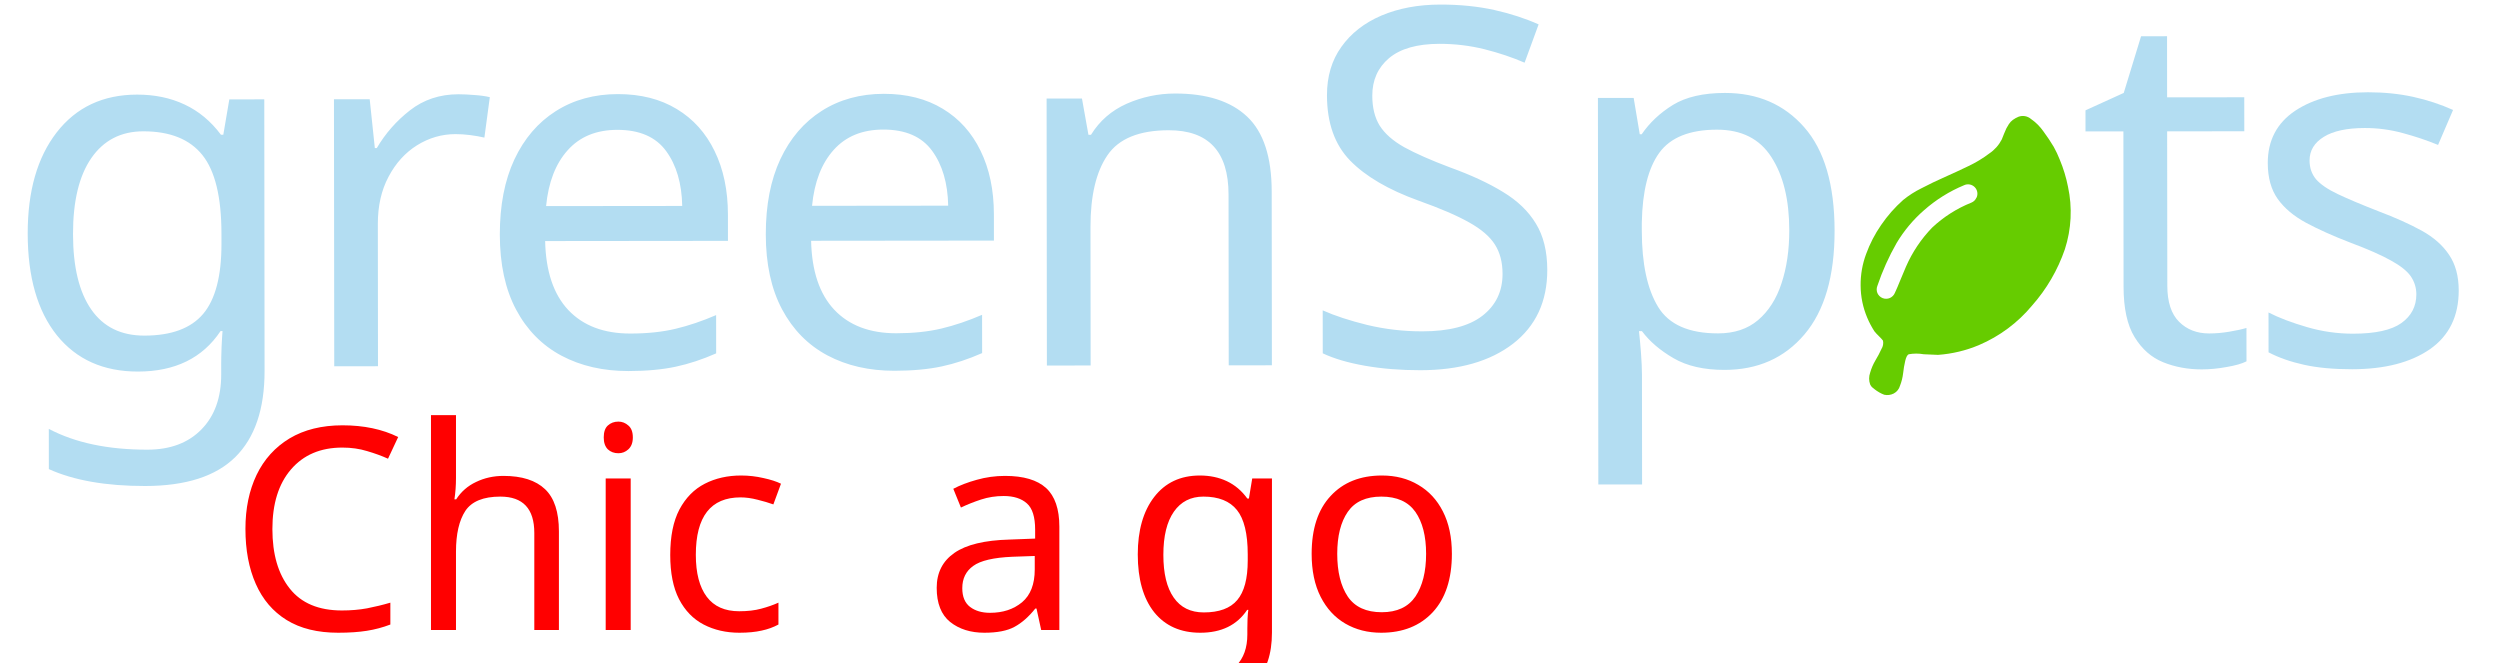
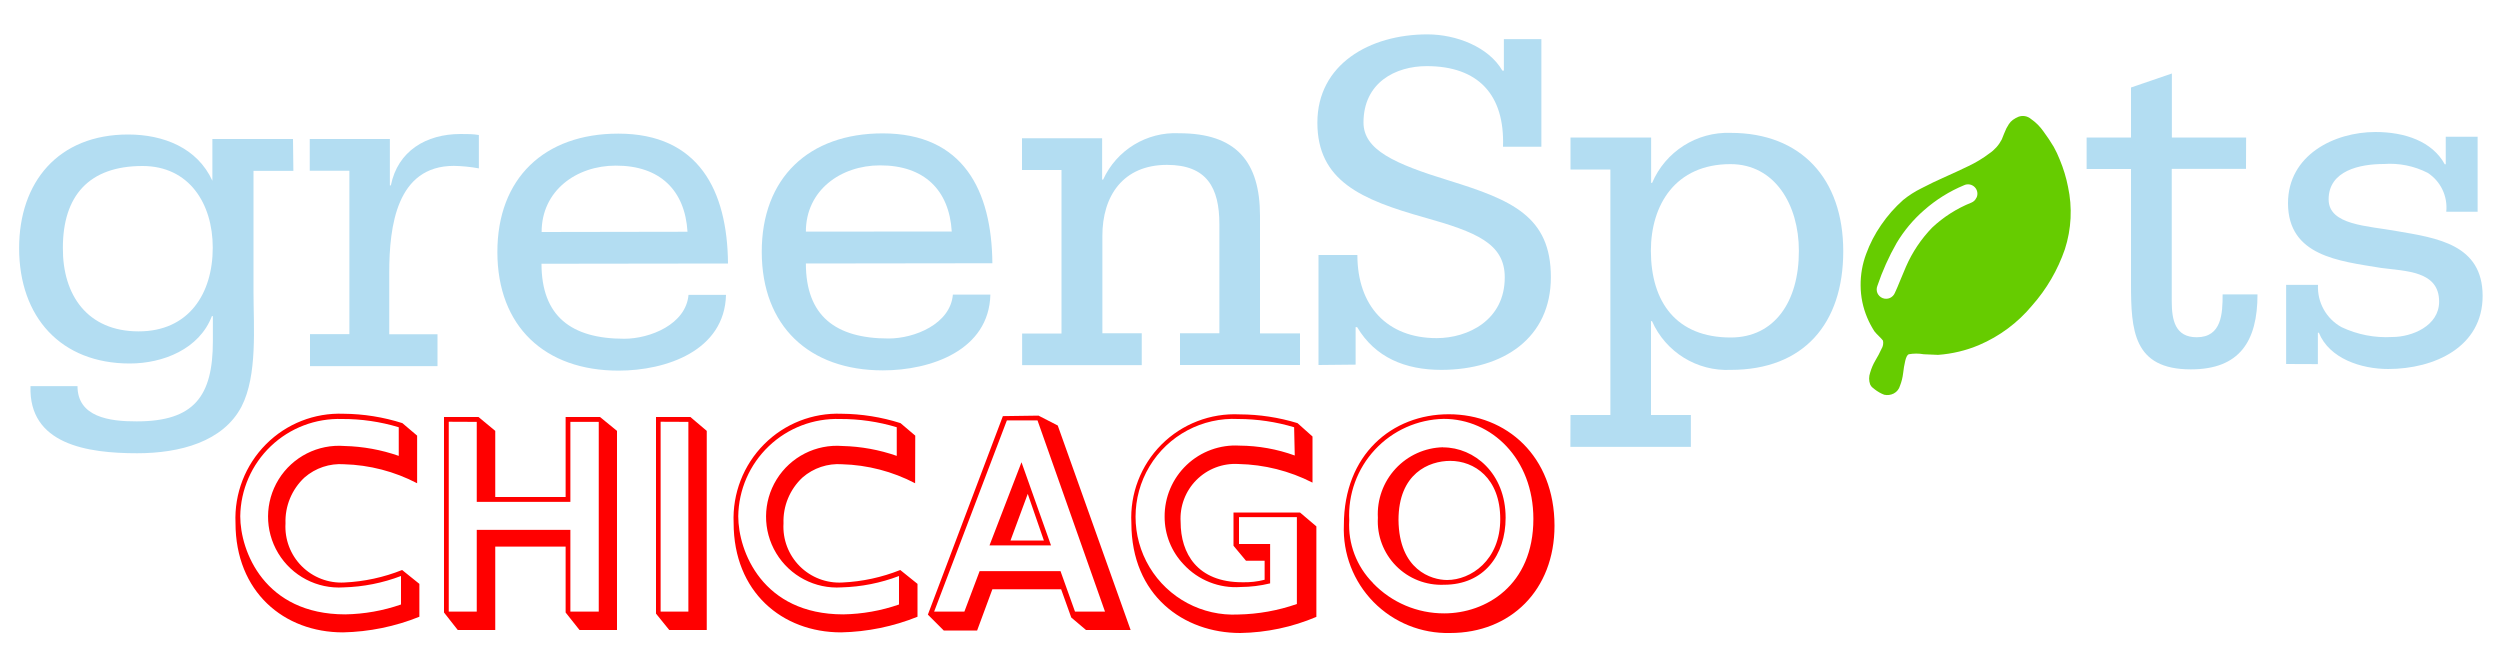
<svg xmlns="http://www.w3.org/2000/svg" id="Layer_1" data-name="Layer 1" viewBox="0 0 200 53">
  <defs>
-     <style>.cls-1{font-size:39.84px;fill:#b3ddf2;font-family:SerifaStd-Roman, Serifa Std;letter-spacing:-0.03em;}.cls-2{letter-spacing:-0.05em;}.cls-3{letter-spacing:-0.03em;}.cls-4{fill:#6c0;}.cls-5{font-size:22.62px;fill:red;font-family:GillSansShadowMTPro, Gill Sans Shadow MT Pro;}.cls-6{letter-spacing:-0.04em;}.cls-7{letter-spacing:0em;}</style>
+     <style>.cls-1{fill:#b3ddf2;}.cls-2{fill:#6c0;}.cls-3{fill:red;}</style>
  </defs>
-   <text class="cls-1" transform="translate(0.04 29.33) rotate(-0.06)">greenSp<tspan class="cls-2" x="148.01" y="0" xml:space="preserve">  </tspan>
-     <tspan class="cls-3" x="166.18" y="0">ts</tspan>
-   </text>
-   <path class="cls-4" d="M164.78,12.77a11.27,11.27,0,0,1,.66,2.17,9.63,9.63,0,0,1-.25,5,13.32,13.32,0,0,1-2.63,4.51,11.24,11.24,0,0,1-4.23,3.15,10.3,10.3,0,0,1-3.29.79q-.18,0-1.14-.05a3.46,3.46,0,0,0-1.2,0q-.17.07-.28.52a8.26,8.26,0,0,0-.17,1,4,4,0,0,1-.25,1,1,1,0,0,1-.5.62,1.13,1.13,0,0,1-.76.1,2.85,2.85,0,0,1-.76-.43l-.11-.09-.1-.08-.08-.09a.7.7,0,0,1-.08-.14,1.39,1.39,0,0,1,0-.93,4.19,4.19,0,0,1,.43-1,8.47,8.47,0,0,0,.48-.91.91.91,0,0,0,.12-.66,2.91,2.91,0,0,0-.32-.35,3.81,3.81,0,0,1-.37-.4,7,7,0,0,1-.57-1.08,6.65,6.65,0,0,1-.53-2.57,7,7,0,0,1,.44-2.53A10.19,10.19,0,0,1,150.49,18a10.94,10.94,0,0,1,1.76-2,7.67,7.67,0,0,1,1.45-.93q.94-.49,1.89-.91t1.9-.88a9.43,9.43,0,0,0,1.65-1,3,3,0,0,0,1-1.12l.18-.45q.12-.3.19-.44a3.72,3.72,0,0,1,.2-.34,1.26,1.26,0,0,1,.32-.34,2.27,2.27,0,0,1,.45-.25,1,1,0,0,1,1,.18,3.94,3.94,0,0,1,1,1,14.76,14.76,0,0,1,.82,1.23A8.51,8.51,0,0,1,164.78,12.77Zm-6.66,3.05a.75.75,0,0,0-1-1,11.51,11.51,0,0,0-3.2,2,10.9,10.9,0,0,0-2.19,2.62,19.42,19.42,0,0,0-1.54,3.43.77.77,0,0,0,0,.57.76.76,0,0,0,1,.4.77.77,0,0,0,.4-.41q.18-.38.47-1.1t.42-1a10.56,10.56,0,0,1,2.09-3.12,10,10,0,0,1,3.14-2A.72.72,0,0,0,158.11,15.82Z" />
-   <text class="cls-5" transform="translate(18.26 50.4)">Chic<tspan class="cls-6" x="55.63" y="0">a</tspan>
-     <tspan class="cls-7" x="71.51" y="0">go</tspan>
-   </text>
+   <path class="cls-1" d="M23.47,13.67H20.28v9.68c0,2.79.33,6.65-.95,9.16-1.47,2.83-4.94,3.75-8.36,3.75-4,0-8.69-.71-8.53-5.37H6.2c0,2.47,2.55,2.83,4.74,2.82,4.58,0,6.09-2,6.09-6.42v-2h-.08c-1,2.63-3.9,3.79-6.57,3.79-5.5,0-8.85-3.7-8.85-9.23,0-5.3,3.14-9.09,8.72-9.09,2.83,0,5.54,1.07,6.74,3.7h0V11.12h6.45ZM11.09,26.51c4,0,5.93-3,5.93-6.7,0-3.51-1.88-6.53-5.62-6.53-4.3,0-6.37,2.4-6.37,6.54C5,23.61,7,26.51,11.09,26.51Z" />
+   <path class="cls-1" d="M24.8,26.73h3.15V13.66H24.78V11.12h6.41v3.71h.08c.55-2.75,2.82-4.11,5.57-4.11.6,0,1,0,1.47.08v2.67a12.37,12.37,0,0,0-2-.2c-4.58,0-5.17,4.83-5.17,8.53v4.94H35v2.55H24.8Z" />
+   <path class="cls-1" d="M43.32,21.1c0,4.18,2.36,6,6.62,6,2.07,0,4.94-1.16,5.14-3.51h3c-.11,4.46-4.77,6.06-8.6,6.06-5.9,0-9.68-3.54-9.69-9.47s3.77-9.49,9.67-9.49c6.45,0,8.73,4.57,8.78,10.39ZM55,18.54c-.2-3.31-2.2-5.3-5.74-5.29-3.15,0-5.93,2-5.93,5.31Z" />
+   <path class="cls-1" d="M64.47,21.08c0,4.18,2.36,6,6.62,6,2.07,0,4.94-1.16,5.14-3.51h3c-.11,4.46-4.77,6.06-8.6,6.06-5.9,0-9.68-3.54-9.69-9.47s3.77-9.49,9.67-9.49c6.45,0,8.73,4.57,8.78,10.39Zm11.67-2.56c-.2-3.31-2.2-5.3-5.74-5.29-3.15,0-5.93,2-5.93,5.3Z" />
+   <path class="cls-1" d="M81.77,26.68h3.15V13.6H81.76V11.06h6.41v3.31h.08a6.34,6.34,0,0,1,6.09-3.71c4.54,0,6.46,2.26,6.46,6.61v9.4H104V29.2H94.4V26.66h3.15V17.93c0-2.91-1-4.74-4.19-4.74-3.51,0-5.18,2.48-5.17,5.7v7.77h3.15v2.55H81.77Z" />
+   <path class="cls-1" d="M105.48,29.2V20.4h3.11c0,4.06,2.36,6.65,6.34,6.65,2.51,0,5.46-1.44,5.45-4.87,0-2.71-2.31-3.62-6.38-4.77-5.1-1.43-8.61-2.94-8.61-7.6s4.18-7.06,8.8-7.06c2.31,0,4.9,1,6,2.9h.12V3.13h3v8.61h-3.07c.15-4.18-2-6.45-6.1-6.45-2.51,0-5.06,1.32-5.06,4.51,0,2.19,2.47,3.3,6.86,4.65,5,1.55,8.13,2.86,8.13,7.72s-3.78,7.41-8.76,7.42c-2.91,0-5.3-1-6.74-3.42h-.12v3Z" />
+   <path class="cls-1" d="M125.64,33.2h3.19l0-19.64h-3.19V11h6.45v3.63h.08a6.58,6.58,0,0,1,6.29-4c5.62,0,9,3.66,9,9.47s-3.18,9.49-9,9.49a6.55,6.55,0,0,1-6.3-3.9h-.08V33.2h3.19v2.55h-9.64ZM138.46,27c3.47,0,5.46-2.83,5.45-6.94,0-3.67-1.92-6.93-5.47-6.93-4.42,0-6.37,3.27-6.37,6.94C132.08,24.19,134.12,27,138.46,27Z" />
+   <path class="cls-1" d="M179.68,13.51h-5.94v10.6c0,1.51.28,2.87,2,2.87,2,0,2.07-1.91,2.07-3.43h2.79c0,3.75-1.43,6-5.33,6-4.62,0-4.79-3.14-4.79-6.85V13.52h-3.55V11h3.55V7l3.27-1.12V11h5.94Z" />
+   <path class="cls-1" d="M182.89,29.12V22.79h2.55a3.65,3.65,0,0,0,1.88,3.38,8.35,8.35,0,0,0,4.07.79c1.55,0,3.74-.88,3.74-2.83,0-2.47-2.67-2.43-4.67-2.7-3.35-.55-7.41-.95-7.42-5.17,0-3.86,3.7-5.7,7-5.7,2.35,0,4.54.75,5.54,2.58h.08V10.94h2.55v6H195.7a3.3,3.3,0,0,0-1.48-3.11,6.64,6.64,0,0,0-3.51-.71c-1.91,0-4.42.52-4.42,2.83,0,2.07,3.11,2.11,5.46,2.54,3.23.55,6.85,1.07,6.86,5.17s-3.86,5.86-7.56,5.86c-2.15,0-4.7-.83-5.54-2.9h-.08v2.51Z" />
+   <path class="cls-2" d="M164.78,12.77a11.27,11.27,0,0,1,.66,2.17,9.63,9.63,0,0,1-.25,5,13.32,13.32,0,0,1-2.63,4.51,11.24,11.24,0,0,1-4.23,3.15,10.3,10.3,0,0,1-3.29.79q-.18,0-1.14-.05a3.46,3.46,0,0,0-1.2,0q-.17.07-.28.52a8.26,8.26,0,0,0-.17,1,4,4,0,0,1-.25,1,1,1,0,0,1-.5.62,1.13,1.13,0,0,1-.76.1,2.85,2.85,0,0,1-.76-.43l-.11-.09-.1-.08-.08-.09a.7.7,0,0,1-.08-.14,1.39,1.39,0,0,1,0-.93,4.19,4.19,0,0,1,.43-1,8.47,8.47,0,0,0,.48-.91.91.91,0,0,0,.12-.66,2.91,2.91,0,0,0-.32-.35,3.81,3.81,0,0,1-.37-.4,7,7,0,0,1-.57-1.08,6.65,6.65,0,0,1-.53-2.57,7,7,0,0,1,.44-2.53A10.19,10.19,0,0,1,150.49,18a10.94,10.94,0,0,1,1.76-2,7.67,7.67,0,0,1,1.45-.93q.94-.49,1.89-.91t1.9-.88a9.43,9.43,0,0,0,1.65-1,3,3,0,0,0,1-1.12l.18-.45q.12-.3.19-.44a3.72,3.72,0,0,1,.2-.34,1.26,1.26,0,0,1,.32-.34,2.27,2.27,0,0,1,.45-.25,1,1,0,0,1,1,.18,3.94,3.94,0,0,1,1,1,14.76,14.76,0,0,1,.82,1.23A8.51,8.51,0,0,1,164.78,12.77Zm-6.66,3.05a.75.75,0,0,0-1-1,11.51,11.51,0,0,0-3.2,2,10.9,10.9,0,0,0-2.19,2.62,19.42,19.42,0,0,0-1.54,3.43.77.77,0,0,0,0,.57.76.76,0,0,0,1,.4.77.77,0,0,0,.4-.41q.18-.38.47-1.1t.42-1a10.56,10.56,0,0,1,2.09-3.12,10,10,0,0,1,3.14-2A.72.72,0,0,0,158.11,15.82Z" />
+   <path class="cls-3" d="M33.37,38.66a13.41,13.41,0,0,0-5.84-1.52,4.35,4.35,0,0,0-3.17,1.06,4.79,4.79,0,0,0-1.52,3.67,4.47,4.47,0,0,0,4.71,4.73,14.25,14.25,0,0,0,4.62-1l1.38,1.11v2.63a17.31,17.31,0,0,1-6.11,1.25c-4.73,0-8.6-3.24-8.6-8.76a8.4,8.4,0,0,1,2.44-6.29,8.3,8.3,0,0,1,6.2-2.44,15.93,15.93,0,0,1,4.71.75l1.18,1ZM31.9,34.18a15.41,15.41,0,0,0-4.53-.66,7.89,7.89,0,0,0-8.15,7.78c0,2.78,1.92,7.85,8.4,7.85a14.32,14.32,0,0,0,4.46-.79V46.08a13.91,13.91,0,0,1-4.59.91,5.67,5.67,0,1,1,.07-11.31,14.22,14.22,0,0,1,4.34.79Z" />
+   <path class="cls-3" d="M38.28,33.36l1.34,1.11v5.29h5.63v-6.4H48l1.36,1.11V50.4h-3L45.25,49V43.73H39.62V50.4h-3L35.52,49V33.36Zm-2.38.38V48.93h2.24V42.39h7.49v6.54H47.9V33.75H45.63v6.4H38.14v-6.4Z" />
+   <path class="cls-3" d="M55.23,33.36l1.31,1.11V50.4h-3l-1.06-1.31V33.36Zm-2.38.38V48.93h2.22V33.75Z" />
+   <path class="cls-3" d="M73.21,38.66a13.41,13.41,0,0,0-5.84-1.52,4.35,4.35,0,0,0-3.17,1.06,4.79,4.79,0,0,0-1.52,3.67A4.47,4.47,0,0,0,67.4,46.6a14.25,14.25,0,0,0,4.62-1l1.38,1.11v2.63a17.31,17.31,0,0,1-6.11,1.25c-4.73,0-8.6-3.24-8.6-8.76a8.4,8.4,0,0,1,2.44-6.29,8.3,8.3,0,0,1,6.2-2.44,15.93,15.93,0,0,1,4.71.75l1.18,1Zm-1.47-4.48a15.41,15.41,0,0,0-4.53-.66,7.89,7.89,0,0,0-8.15,7.78c0,2.78,1.92,7.85,8.4,7.85a14.32,14.32,0,0,0,4.46-.79V46.08a13.91,13.91,0,0,1-4.59.91,5.67,5.67,0,1,1,.07-11.31,14.22,14.22,0,0,1,4.34.79Z" />
+   <path class="cls-3" d="M83.08,33.25l1.54.79L90.45,50.4H86.88l-1.18-1-.81-2.26h-5.5l-1.22,3.3H75.5l-1.27-1.27,6-15.88Zm-2.53.38-5.82,15.3h2.42l1.22-3.24h6.47L86,48.93h2.4L83,33.63Zm3.53,10H79.16l2.56-6.65Zm-1.86-4.12-1.38,3.73h2.67Z" />
+   <path class="cls-3" d="M105,38.61a13.63,13.63,0,0,0-5.93-1.49,4.37,4.37,0,0,0-4.62,4.64c0,2.51,1.33,4.82,4.93,4.82a6.39,6.39,0,0,0,1.79-.2V44.86H99.68l-1-1.2V41H104l1.31,1.11v7.24a16.22,16.22,0,0,1-6.09,1.29c-4.53,0-8.71-3-8.71-8.8a8.27,8.27,0,0,1,8.67-8.69,16,16,0,0,1,4.62.7L105,34.92Zm-1.47-4.43a15.6,15.6,0,0,0-4.46-.66,7.83,7.83,0,1,0,0,15.64,15.07,15.07,0,0,0,4.68-.84V41.37H99.12v2.15h2.49v3.15a10.17,10.17,0,0,1-2.35.29,5.66,5.66,0,0,1-4.57-1.81,5.5,5.5,0,0,1-1.52-3.8,5.66,5.66,0,0,1,6-5.7,13.22,13.22,0,0,1,4.41.79Z" />
+   <path class="cls-3" d="M115.9,33.14c4.62,0,8.46,3.35,8.46,8.92,0,5.14-3.51,8.58-8.35,8.58A8.3,8.3,0,0,1,107.51,42C107.51,36.37,111.36,33.14,115.9,33.14Zm-6.06,13.51a7.86,7.86,0,0,0,5.7,2.42c3.3,0,7.13-2.22,7.13-7.56,0-4.82-3.35-8-7.17-8a7.72,7.72,0,0,0-7.56,8.12A6.58,6.58,0,0,0,109.84,46.64Zm5.61-10.86c2.49,0,5,2.08,5,5.63,0,3-1.74,5.36-4.93,5.36a5.08,5.08,0,0,1-5.29-5.36A5.35,5.35,0,0,1,115.45,35.78Zm.32,10.61c1.88,0,4.25-1.56,4.25-4.87s-2.1-4.66-4-4.66c-1.7,0-4.14,1-4.14,4.73C111.92,45.6,114.52,46.4,115.77,46.4Z" />
</svg>
